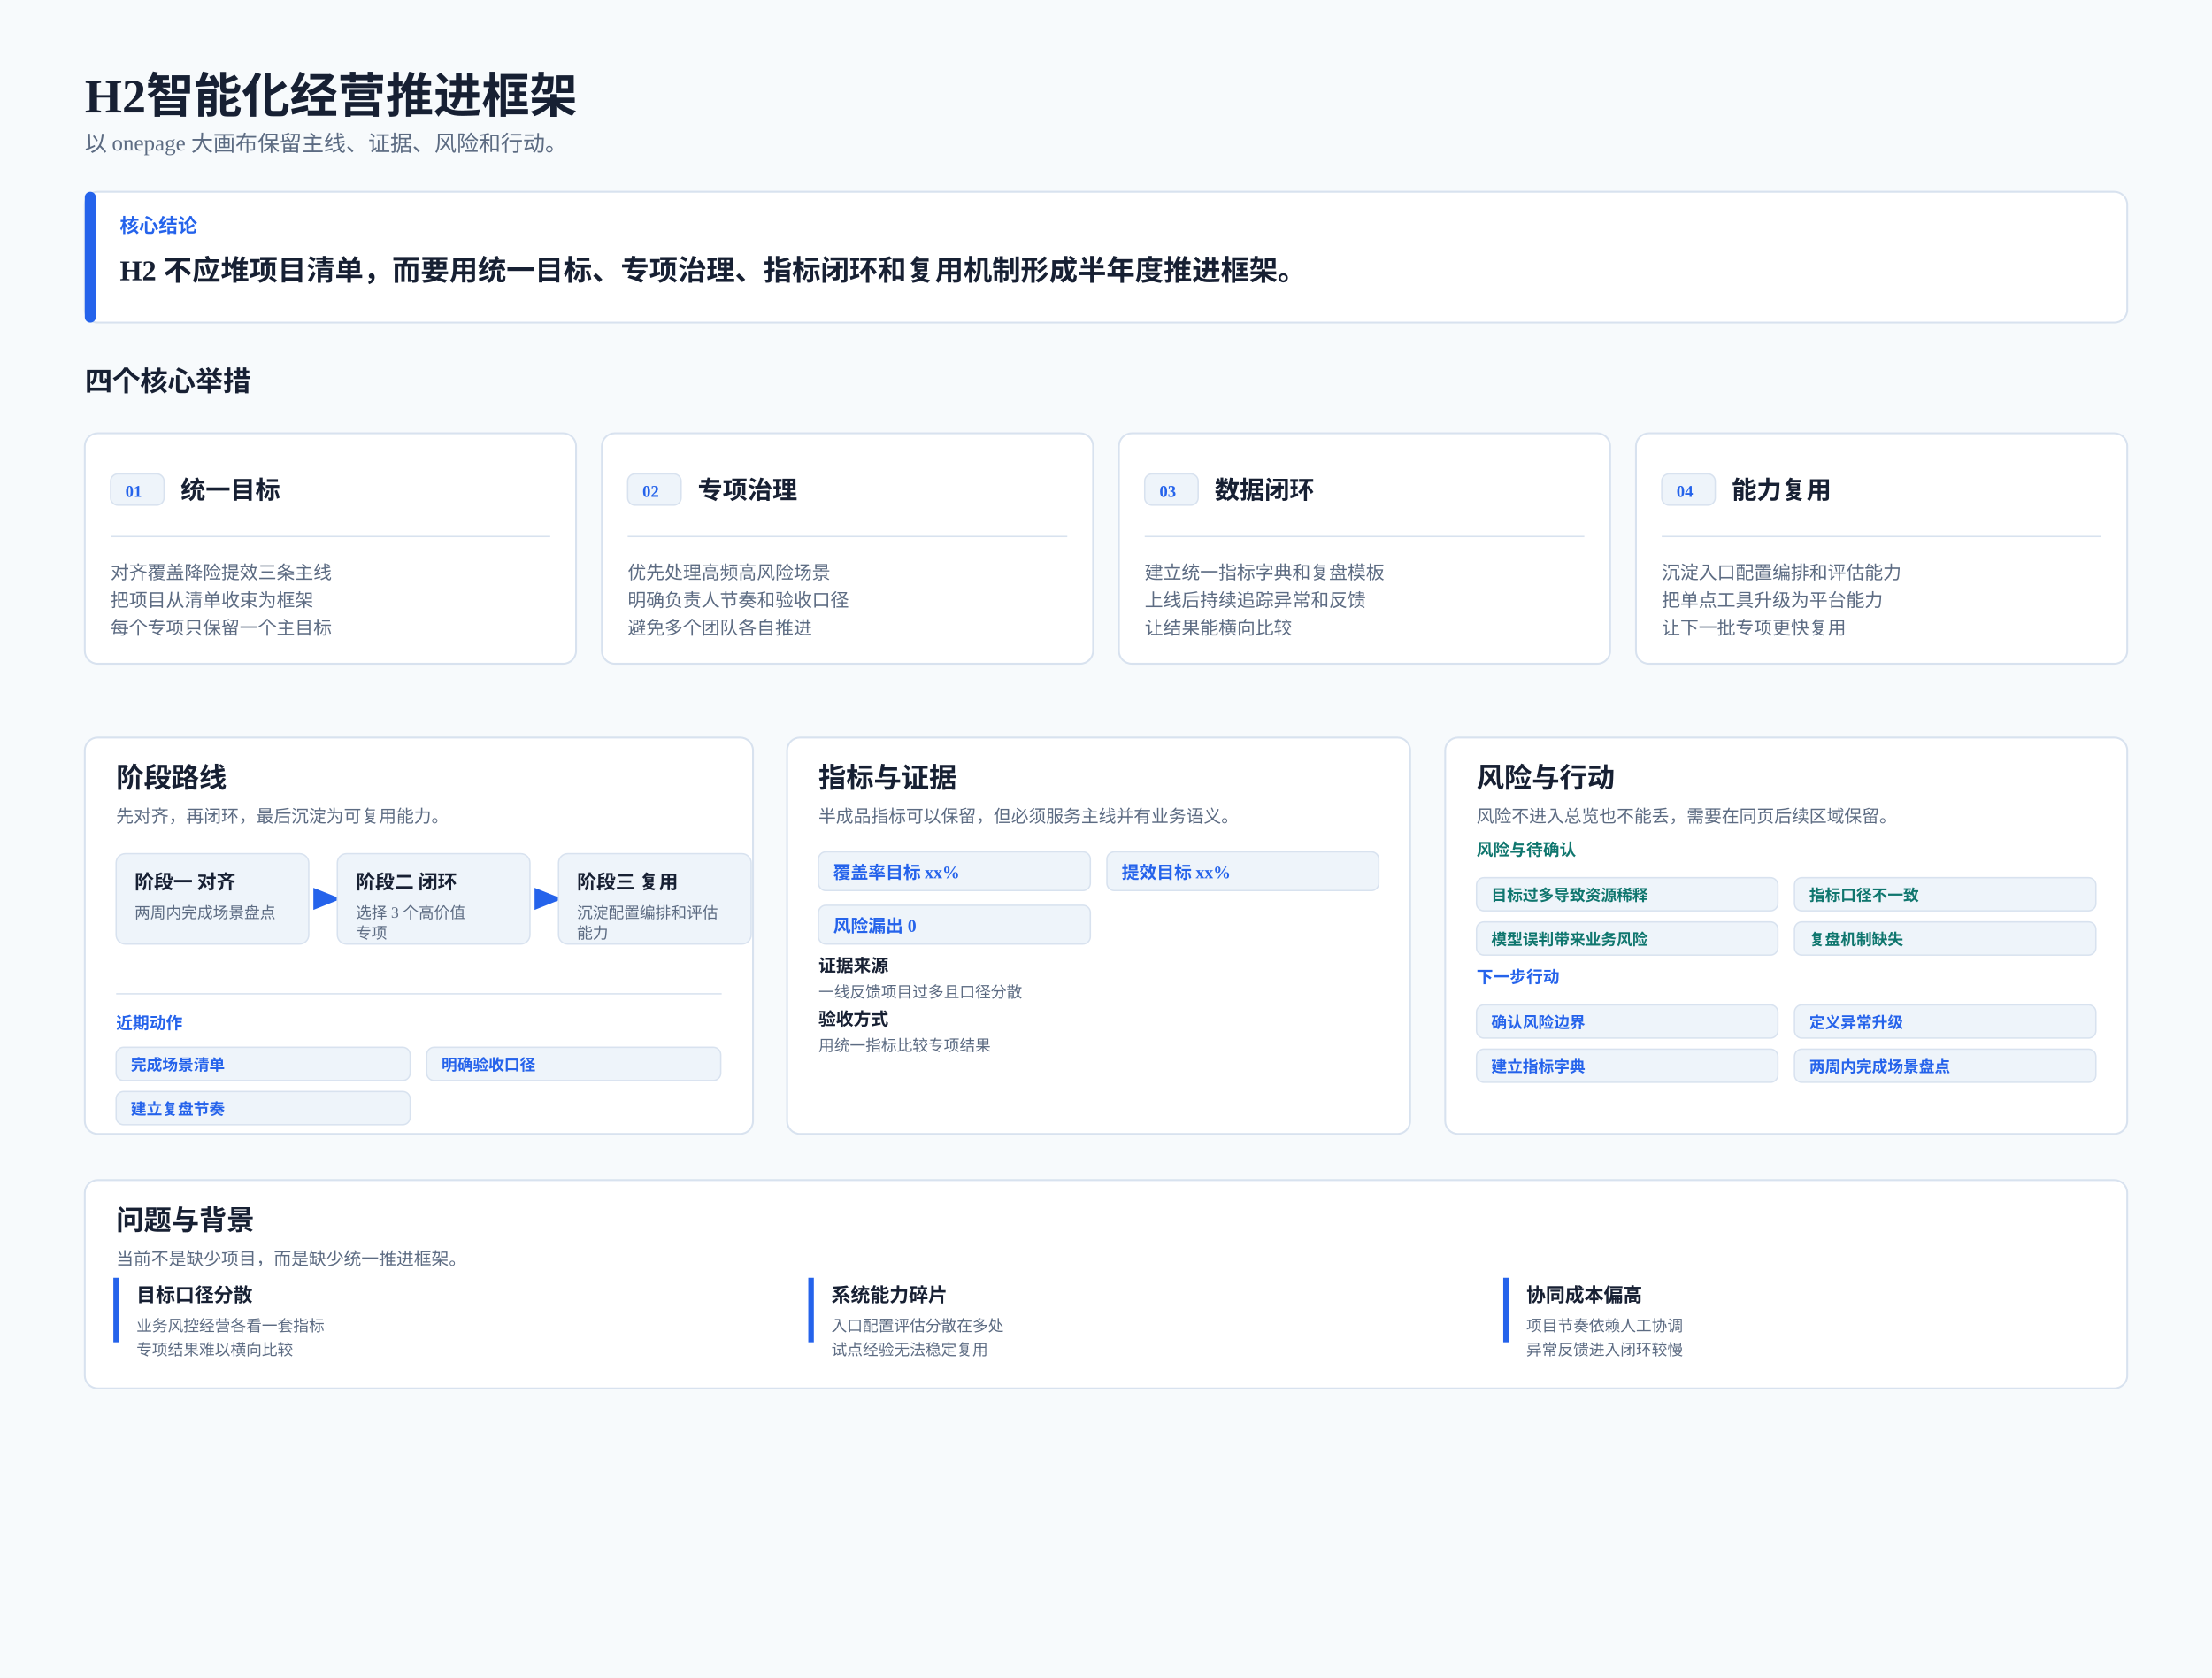
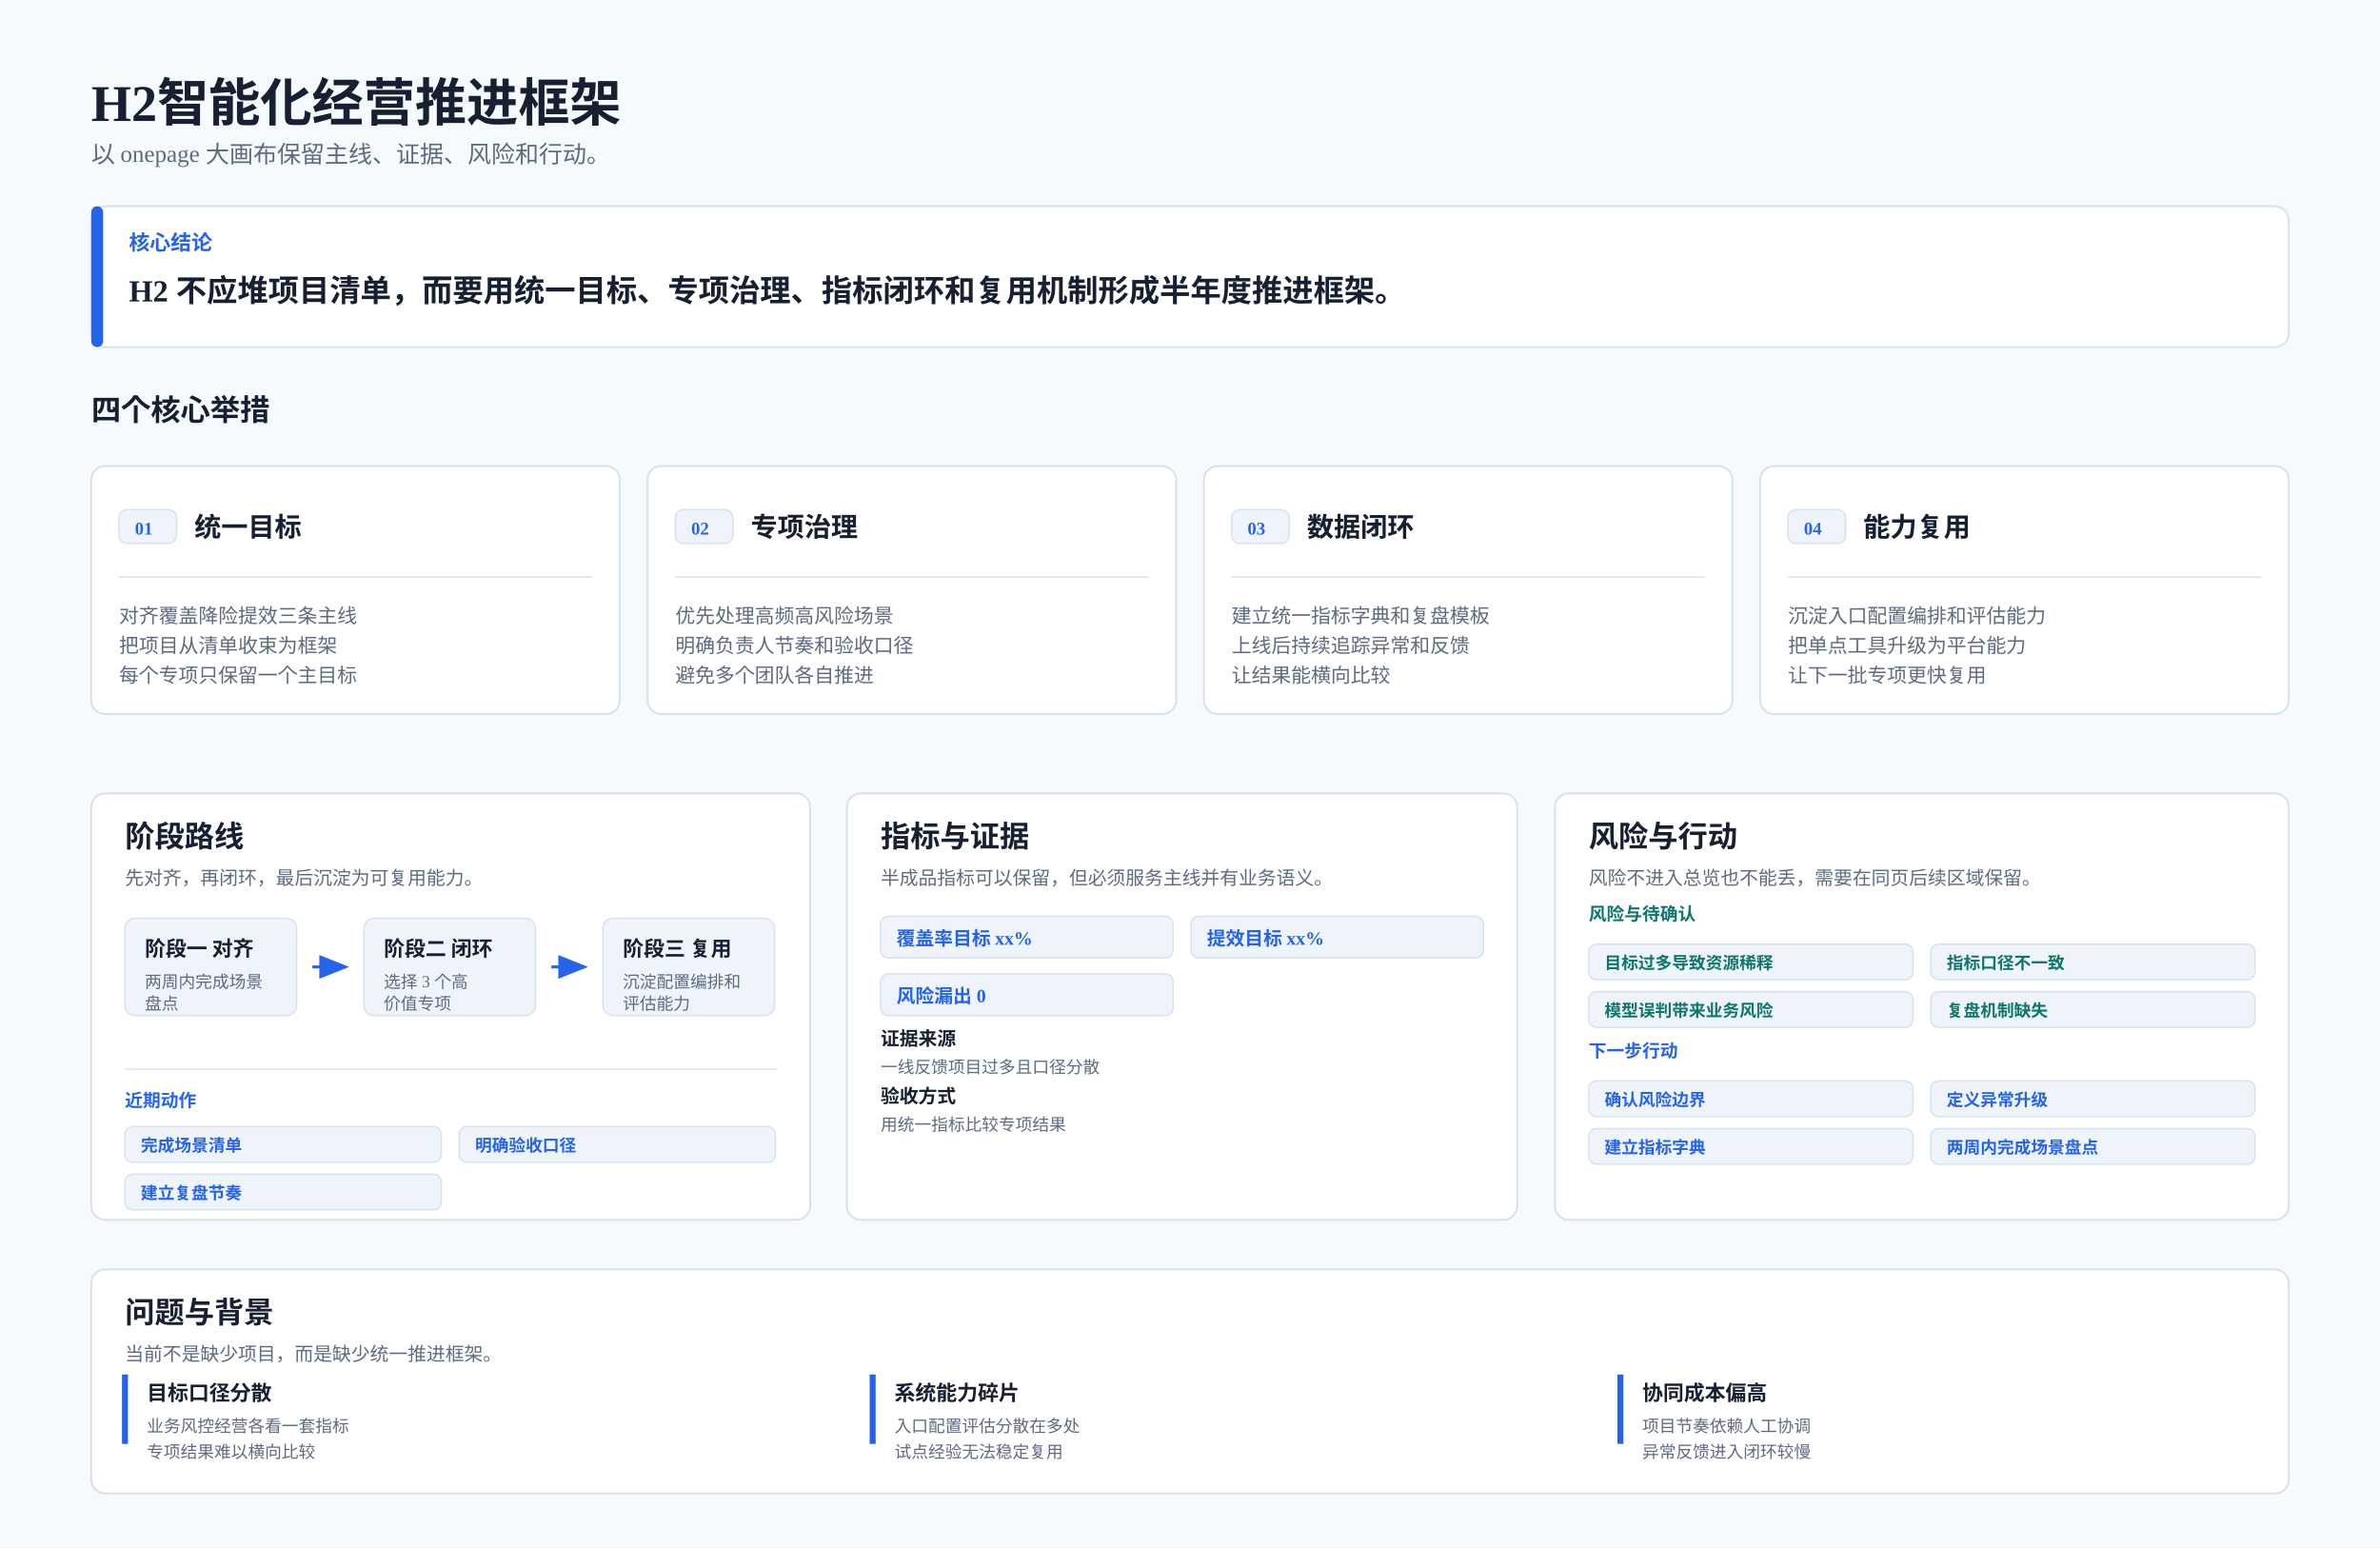
- <svg xmlns="http://www.w3.org/2000/svg" width="2400" height="1820" viewBox="0 0 2400 1820">
+ <svg xmlns="http://www.w3.org/2000/svg" width="2400" height="1560" viewBox="0 0 2400 1560">
  <defs>
    <marker id="arrow" markerWidth="12" markerHeight="12" refX="9" refY="4" orient="auto" markerUnits="strokeWidth">
      <path d="M0 0 L10 4 L0 8 z" fill="#2563EB" />
    </marker>
  </defs>
-   <rect x="0" y="0" width="2400" height="1820" fill="#F7FAFC" />
+   <rect x="0" y="0" width="2400" height="1560" fill="#F7FAFC" />
  <text x="92" y="122" font-size="52" fill="#172033" font-weight="700">
    <tspan x="92" dy="0">H2智能化经营推进框架</tspan>
  </text>
  <text x="92" y="164" font-size="24" fill="#5C6B82" font-weight="400">
    <tspan x="92" dy="0">以 onepage 大画布保留主线、证据、风险和行动。</tspan>
  </text>
  <rect x="92" y="208" width="2216" height="142" rx="14" fill="#FFFFFF" stroke="#D8E2EF" stroke-width="2" />
  <rect x="92" y="208" width="12" height="142" rx="6" fill="#2563EB" />
  <text x="130" y="252" font-size="21" fill="#2563EB" font-weight="700">
    <tspan x="130" dy="0">核心结论</tspan>
  </text>
  <text x="130" y="304" font-size="31" fill="#172033" font-weight="700">
    <tspan x="130" dy="0">H2 不应堆项目清单，而要用统一目标、专项治理、指标闭环和复用机制形成半年度推进框架。</tspan>
  </text>
  <text x="92" y="424" font-size="30" fill="#172033" font-weight="700">
    <tspan x="92" dy="0">四个核心举措</tspan>
  </text>
  <rect x="92" y="470" width="533" height="250" rx="14" fill="#FFFFFF" stroke="#D8E2EF" stroke-width="2" />
  <rect x="120" y="514" width="58" height="34" rx="8" fill="#EEF4FA" stroke="#D8E2EF" stroke-width="1.5" />
  <text x="136" y="539" font-size="18" fill="#2563EB" font-weight="700">
    <tspan x="136" dy="0">01</tspan>
  </text>
  <text x="196" y="541" font-size="27" fill="#172033" font-weight="700">
    <tspan x="196" dy="0">统一目标</tspan>
  </text>
  <line x1="120" y1="582" x2="597" y2="582" stroke="#D8E2EF" stroke-width="1.5" />
  <text x="120" y="628" font-size="20" fill="#5C6B82" font-weight="400">
    <tspan x="120" dy="0">对齐覆盖降险提效三条主线</tspan>
    <tspan x="120" dy="30">把项目从清单收束为框架</tspan>
    <tspan x="120" dy="30">每个专项只保留一个主目标</tspan>
  </text>
  <rect x="653" y="470" width="533" height="250" rx="14" fill="#FFFFFF" stroke="#D8E2EF" stroke-width="2" />
  <rect x="681" y="514" width="58" height="34" rx="8" fill="#EEF4FA" stroke="#D8E2EF" stroke-width="1.5" />
  <text x="697" y="539" font-size="18" fill="#2563EB" font-weight="700">
    <tspan x="697" dy="0">02</tspan>
  </text>
  <text x="757" y="541" font-size="27" fill="#172033" font-weight="700">
    <tspan x="757" dy="0">专项治理</tspan>
  </text>
  <line x1="681" y1="582" x2="1158" y2="582" stroke="#D8E2EF" stroke-width="1.5" />
  <text x="681" y="628" font-size="20" fill="#5C6B82" font-weight="400">
    <tspan x="681" dy="0">优先处理高频高风险场景</tspan>
    <tspan x="681" dy="30">明确负责人节奏和验收口径</tspan>
    <tspan x="681" dy="30">避免多个团队各自推进</tspan>
  </text>
  <rect x="1214" y="470" width="533" height="250" rx="14" fill="#FFFFFF" stroke="#D8E2EF" stroke-width="2" />
  <rect x="1242" y="514" width="58" height="34" rx="8" fill="#EEF4FA" stroke="#D8E2EF" stroke-width="1.5" />
  <text x="1258" y="539" font-size="18" fill="#2563EB" font-weight="700">
    <tspan x="1258" dy="0">03</tspan>
  </text>
  <text x="1318" y="541" font-size="27" fill="#172033" font-weight="700">
    <tspan x="1318" dy="0">数据闭环</tspan>
  </text>
  <line x1="1242" y1="582" x2="1719" y2="582" stroke="#D8E2EF" stroke-width="1.5" />
  <text x="1242" y="628" font-size="20" fill="#5C6B82" font-weight="400">
    <tspan x="1242" dy="0">建立统一指标字典和复盘模板</tspan>
    <tspan x="1242" dy="30">上线后持续追踪异常和反馈</tspan>
    <tspan x="1242" dy="30">让结果能横向比较</tspan>
  </text>
  <rect x="1775" y="470" width="533" height="250" rx="14" fill="#FFFFFF" stroke="#D8E2EF" stroke-width="2" />
  <rect x="1803" y="514" width="58" height="34" rx="8" fill="#EEF4FA" stroke="#D8E2EF" stroke-width="1.5" />
  <text x="1819" y="539" font-size="18" fill="#2563EB" font-weight="700">
    <tspan x="1819" dy="0">04</tspan>
  </text>
  <text x="1879" y="541" font-size="27" fill="#172033" font-weight="700">
    <tspan x="1879" dy="0">能力复用</tspan>
  </text>
  <line x1="1803" y1="582" x2="2280" y2="582" stroke="#D8E2EF" stroke-width="1.5" />
  <text x="1803" y="628" font-size="20" fill="#5C6B82" font-weight="400">
    <tspan x="1803" dy="0">沉淀入口配置编排和评估能力</tspan>
    <tspan x="1803" dy="30">把单点工具升级为平台能力</tspan>
    <tspan x="1803" dy="30">让下一批专项更快复用</tspan>
  </text>
  <rect x="92" y="800" width="725" height="430" rx="14" fill="#FFFFFF" stroke="#D8E2EF" stroke-width="2" />
  <text x="126" y="854" font-size="30" fill="#172033" font-weight="700">
    <tspan x="126" dy="0">阶段路线</tspan>
  </text>
  <text x="126" y="892" font-size="19" fill="#5C6B82" font-weight="400">
    <tspan x="126" dy="0">先对齐，再闭环，最后沉淀为可复用能力。</tspan>
  </text>
-   <rect x="126" y="926" width="209" height="98" rx="10" fill="#EEF4FA" stroke="#D8E2EF" stroke-width="1.5" />
+   <rect x="126" y="926" width="173" height="98" rx="10" fill="#EEF4FA" stroke="#D8E2EF" stroke-width="1.5" />
  <text x="146" y="964" font-size="21" fill="#172033" font-weight="700">
    <tspan x="146" dy="0">阶段一 对齐</tspan>
  </text>
  <text x="146" y="996" font-size="17" fill="#5C6B82" font-weight="400">
-     <tspan x="146" dy="0">两周内完成场景盘点</tspan>
-   </text>
-   <line x1="345" y1="975" x2="367" y2="975" stroke="#2563EB" stroke-width="3" marker-end="url(#arrow)" />
-   <rect x="366" y="926" width="209" height="98" rx="10" fill="#EEF4FA" stroke="#D8E2EF" stroke-width="1.5" />
-   <text x="386" y="964" font-size="21" fill="#172033" font-weight="700">
-     <tspan x="386" dy="0">阶段二 闭环</tspan>
-   </text>
-   <text x="386" y="996" font-size="17" fill="#5C6B82" font-weight="400">
-     <tspan x="386" dy="0">选择 3 个高价值</tspan>
-     <tspan x="386" dy="22">专项</tspan>
-   </text>
-   <line x1="585" y1="975" x2="607" y2="975" stroke="#2563EB" stroke-width="3" marker-end="url(#arrow)" />
-   <rect x="606" y="926" width="209" height="98" rx="10" fill="#EEF4FA" stroke="#D8E2EF" stroke-width="1.5" />
-   <text x="626" y="964" font-size="21" fill="#172033" font-weight="700">
-     <tspan x="626" dy="0">阶段三 复用</tspan>
-   </text>
-   <text x="626" y="996" font-size="17" fill="#5C6B82" font-weight="400">
-     <tspan x="626" dy="0">沉淀配置编排和评估</tspan>
-     <tspan x="626" dy="22">能力</tspan>
+     <tspan x="146" dy="0">两周内完成场景</tspan>
+     <tspan x="146" dy="22">盘点</tspan>
+   </text>
+   <line x1="315" y1="975" x2="349" y2="975" stroke="#2563EB" stroke-width="3" marker-end="url(#arrow)" />
+   <rect x="367" y="926" width="173" height="98" rx="10" fill="#EEF4FA" stroke="#D8E2EF" stroke-width="1.5" />
+   <text x="387" y="964" font-size="21" fill="#172033" font-weight="700">
+     <tspan x="387" dy="0">阶段二 闭环</tspan>
+   </text>
+   <text x="387" y="996" font-size="17" fill="#5C6B82" font-weight="400">
+     <tspan x="387" dy="0">选择 3 个高</tspan>
+     <tspan x="387" dy="22">价值专项</tspan>
+   </text>
+   <line x1="556" y1="975" x2="590" y2="975" stroke="#2563EB" stroke-width="3" marker-end="url(#arrow)" />
+   <rect x="608" y="926" width="173" height="98" rx="10" fill="#EEF4FA" stroke="#D8E2EF" stroke-width="1.5" />
+   <text x="628" y="964" font-size="21" fill="#172033" font-weight="700">
+     <tspan x="628" dy="0">阶段三 复用</tspan>
+   </text>
+   <text x="628" y="996" font-size="17" fill="#5C6B82" font-weight="400">
+     <tspan x="628" dy="0">沉淀配置编排和</tspan>
+     <tspan x="628" dy="22">评估能力</tspan>
  </text>
  <line x1="126" y1="1078" x2="783" y2="1078" stroke="#D8E2EF" stroke-width="1.5" />
  <text x="126" y="1116" font-size="18" fill="#2563EB" font-weight="700">
    <tspan x="126" dy="0">近期动作</tspan>
  </text>
  <rect x="126" y="1136" width="319" height="36" rx="8" fill="#EEF4FA" stroke="#D8E2EF" stroke-width="1.5" />
  <text x="142" y="1161" font-size="17" fill="#2563EB" font-weight="700">
    <tspan x="142" dy="0">完成场景清单</tspan>
  </text>
  <rect x="463" y="1136" width="319" height="36" rx="8" fill="#EEF4FA" stroke="#D8E2EF" stroke-width="1.5" />
  <text x="479" y="1161" font-size="17" fill="#2563EB" font-weight="700">
    <tspan x="479" dy="0">明确验收口径</tspan>
  </text>
  <rect x="126" y="1184" width="319" height="36" rx="8" fill="#EEF4FA" stroke="#D8E2EF" stroke-width="1.5" />
  <text x="142" y="1209" font-size="17" fill="#2563EB" font-weight="700">
    <tspan x="142" dy="0">建立复盘节奏</tspan>
  </text>
  <rect x="854" y="800" width="676" height="430" rx="14" fill="#FFFFFF" stroke="#D8E2EF" stroke-width="2" />
  <text x="888" y="854" font-size="30" fill="#172033" font-weight="700">
    <tspan x="888" dy="0">指标与证据</tspan>
  </text>
  <text x="888" y="892" font-size="19" fill="#5C6B82" font-weight="400">
    <tspan x="888" dy="0">半成品指标可以保留，但必须服务主线并有业务语义。</tspan>
  </text>
  <rect x="888" y="924" width="295" height="42" rx="8" fill="#EEF4FA" stroke="#D8E2EF" stroke-width="1.5" />
  <text x="904" y="953" font-size="19" fill="#2563EB" font-weight="700">
    <tspan x="904" dy="0">覆盖率目标 xx%</tspan>
  </text>
  <rect x="1201" y="924" width="295" height="42" rx="8" fill="#EEF4FA" stroke="#D8E2EF" stroke-width="1.5" />
  <text x="1217" y="953" font-size="19" fill="#2563EB" font-weight="700">
    <tspan x="1217" dy="0">提效目标 xx%</tspan>
  </text>
  <rect x="888" y="982" width="295" height="42" rx="8" fill="#EEF4FA" stroke="#D8E2EF" stroke-width="1.5" />
  <text x="904" y="1011" font-size="19" fill="#2563EB" font-weight="700">
    <tspan x="904" dy="0">风险漏出 0</tspan>
  </text>
  <text x="888" y="1054" font-size="19" fill="#172033" font-weight="700">
    <tspan x="888" dy="0">证据来源</tspan>
  </text>
  <text x="888" y="1082" font-size="17" fill="#5C6B82" font-weight="400">
    <tspan x="888" dy="0">一线反馈项目过多且口径分散</tspan>
  </text>
  <text x="888" y="1112" font-size="19" fill="#172033" font-weight="700">
    <tspan x="888" dy="0">验收方式</tspan>
  </text>
  <text x="888" y="1140" font-size="17" fill="#5C6B82" font-weight="400">
    <tspan x="888" dy="0">用统一指标比较专项结果</tspan>
  </text>
  <rect x="1568" y="800" width="740" height="430" rx="14" fill="#FFFFFF" stroke="#D8E2EF" stroke-width="2" />
  <text x="1602" y="854" font-size="30" fill="#172033" font-weight="700">
    <tspan x="1602" dy="0">风险与行动</tspan>
  </text>
  <text x="1602" y="892" font-size="19" fill="#5C6B82" font-weight="400">
    <tspan x="1602" dy="0">风险不进入总览也不能丢，需要在同页后续区域保留。</tspan>
  </text>
  <text x="1602" y="928" font-size="18" fill="#0F766E" font-weight="700">
    <tspan x="1602" dy="0">风险与待确认</tspan>
  </text>
  <rect x="1602" y="952" width="327" height="36" rx="8" fill="#EEF4FA" stroke="#D8E2EF" stroke-width="1.5" />
  <text x="1618" y="977" font-size="17" fill="#0F766E" font-weight="700">
    <tspan x="1618" dy="0">目标过多导致资源稀释</tspan>
  </text>
  <rect x="1947" y="952" width="327" height="36" rx="8" fill="#EEF4FA" stroke="#D8E2EF" stroke-width="1.5" />
  <text x="1963" y="977" font-size="17" fill="#0F766E" font-weight="700">
    <tspan x="1963" dy="0">指标口径不一致</tspan>
  </text>
  <rect x="1602" y="1000" width="327" height="36" rx="8" fill="#EEF4FA" stroke="#D8E2EF" stroke-width="1.5" />
  <text x="1618" y="1025" font-size="17" fill="#0F766E" font-weight="700">
    <tspan x="1618" dy="0">模型误判带来业务风险</tspan>
  </text>
  <rect x="1947" y="1000" width="327" height="36" rx="8" fill="#EEF4FA" stroke="#D8E2EF" stroke-width="1.5" />
  <text x="1963" y="1025" font-size="17" fill="#0F766E" font-weight="700">
    <tspan x="1963" dy="0">复盘机制缺失</tspan>
  </text>
  <text x="1602" y="1066" font-size="18" fill="#2563EB" font-weight="700">
    <tspan x="1602" dy="0">下一步行动</tspan>
  </text>
  <rect x="1602" y="1090" width="327" height="36" rx="8" fill="#EEF4FA" stroke="#D8E2EF" stroke-width="1.5" />
  <text x="1618" y="1115" font-size="17" fill="#2563EB" font-weight="700">
    <tspan x="1618" dy="0">确认风险边界</tspan>
  </text>
  <rect x="1947" y="1090" width="327" height="36" rx="8" fill="#EEF4FA" stroke="#D8E2EF" stroke-width="1.5" />
  <text x="1963" y="1115" font-size="17" fill="#2563EB" font-weight="700">
    <tspan x="1963" dy="0">定义异常升级</tspan>
  </text>
  <rect x="1602" y="1138" width="327" height="36" rx="8" fill="#EEF4FA" stroke="#D8E2EF" stroke-width="1.5" />
  <text x="1618" y="1163" font-size="17" fill="#2563EB" font-weight="700">
    <tspan x="1618" dy="0">建立指标字典</tspan>
  </text>
  <rect x="1947" y="1138" width="327" height="36" rx="8" fill="#EEF4FA" stroke="#D8E2EF" stroke-width="1.5" />
  <text x="1963" y="1163" font-size="17" fill="#2563EB" font-weight="700">
    <tspan x="1963" dy="0">两周内完成场景盘点</tspan>
  </text>
  <rect x="92" y="1280" width="2216" height="226" rx="14" fill="#FFFFFF" stroke="#D8E2EF" stroke-width="2" />
  <text x="126" y="1334" font-size="30" fill="#172033" font-weight="700">
    <tspan x="126" dy="0">问题与背景</tspan>
  </text>
  <text x="126" y="1372" font-size="19" fill="#5C6B82" font-weight="400">
    <tspan x="126" dy="0">当前不是缺少项目，而是缺少统一推进框架。</tspan>
  </text>
  <line x1="126" y1="1386" x2="126" y2="1456" stroke="#2563EB" stroke-width="6" />
  <text x="148" y="1412" font-size="21" fill="#172033" font-weight="700">
    <tspan x="148" dy="0">目标口径分散</tspan>
  </text>
  <text x="148" y="1444" font-size="17" fill="#5C6B82" font-weight="400">
    <tspan x="148" dy="0">业务风控经营各看一套指标</tspan>
    <tspan x="148" dy="26">专项结果难以横向比较</tspan>
  </text>
  <line x1="880" y1="1386" x2="880" y2="1456" stroke="#2563EB" stroke-width="6" />
  <text x="902" y="1412" font-size="21" fill="#172033" font-weight="700">
    <tspan x="902" dy="0">系统能力碎片</tspan>
  </text>
  <text x="902" y="1444" font-size="17" fill="#5C6B82" font-weight="400">
    <tspan x="902" dy="0">入口配置评估分散在多处</tspan>
    <tspan x="902" dy="26">试点经验无法稳定复用</tspan>
  </text>
  <line x1="1634" y1="1386" x2="1634" y2="1456" stroke="#2563EB" stroke-width="6" />
  <text x="1656" y="1412" font-size="21" fill="#172033" font-weight="700">
    <tspan x="1656" dy="0">协同成本偏高</tspan>
  </text>
  <text x="1656" y="1444" font-size="17" fill="#5C6B82" font-weight="400">
    <tspan x="1656" dy="0">项目节奏依赖人工协调</tspan>
    <tspan x="1656" dy="26">异常反馈进入闭环较慢</tspan>
  </text>
</svg>
